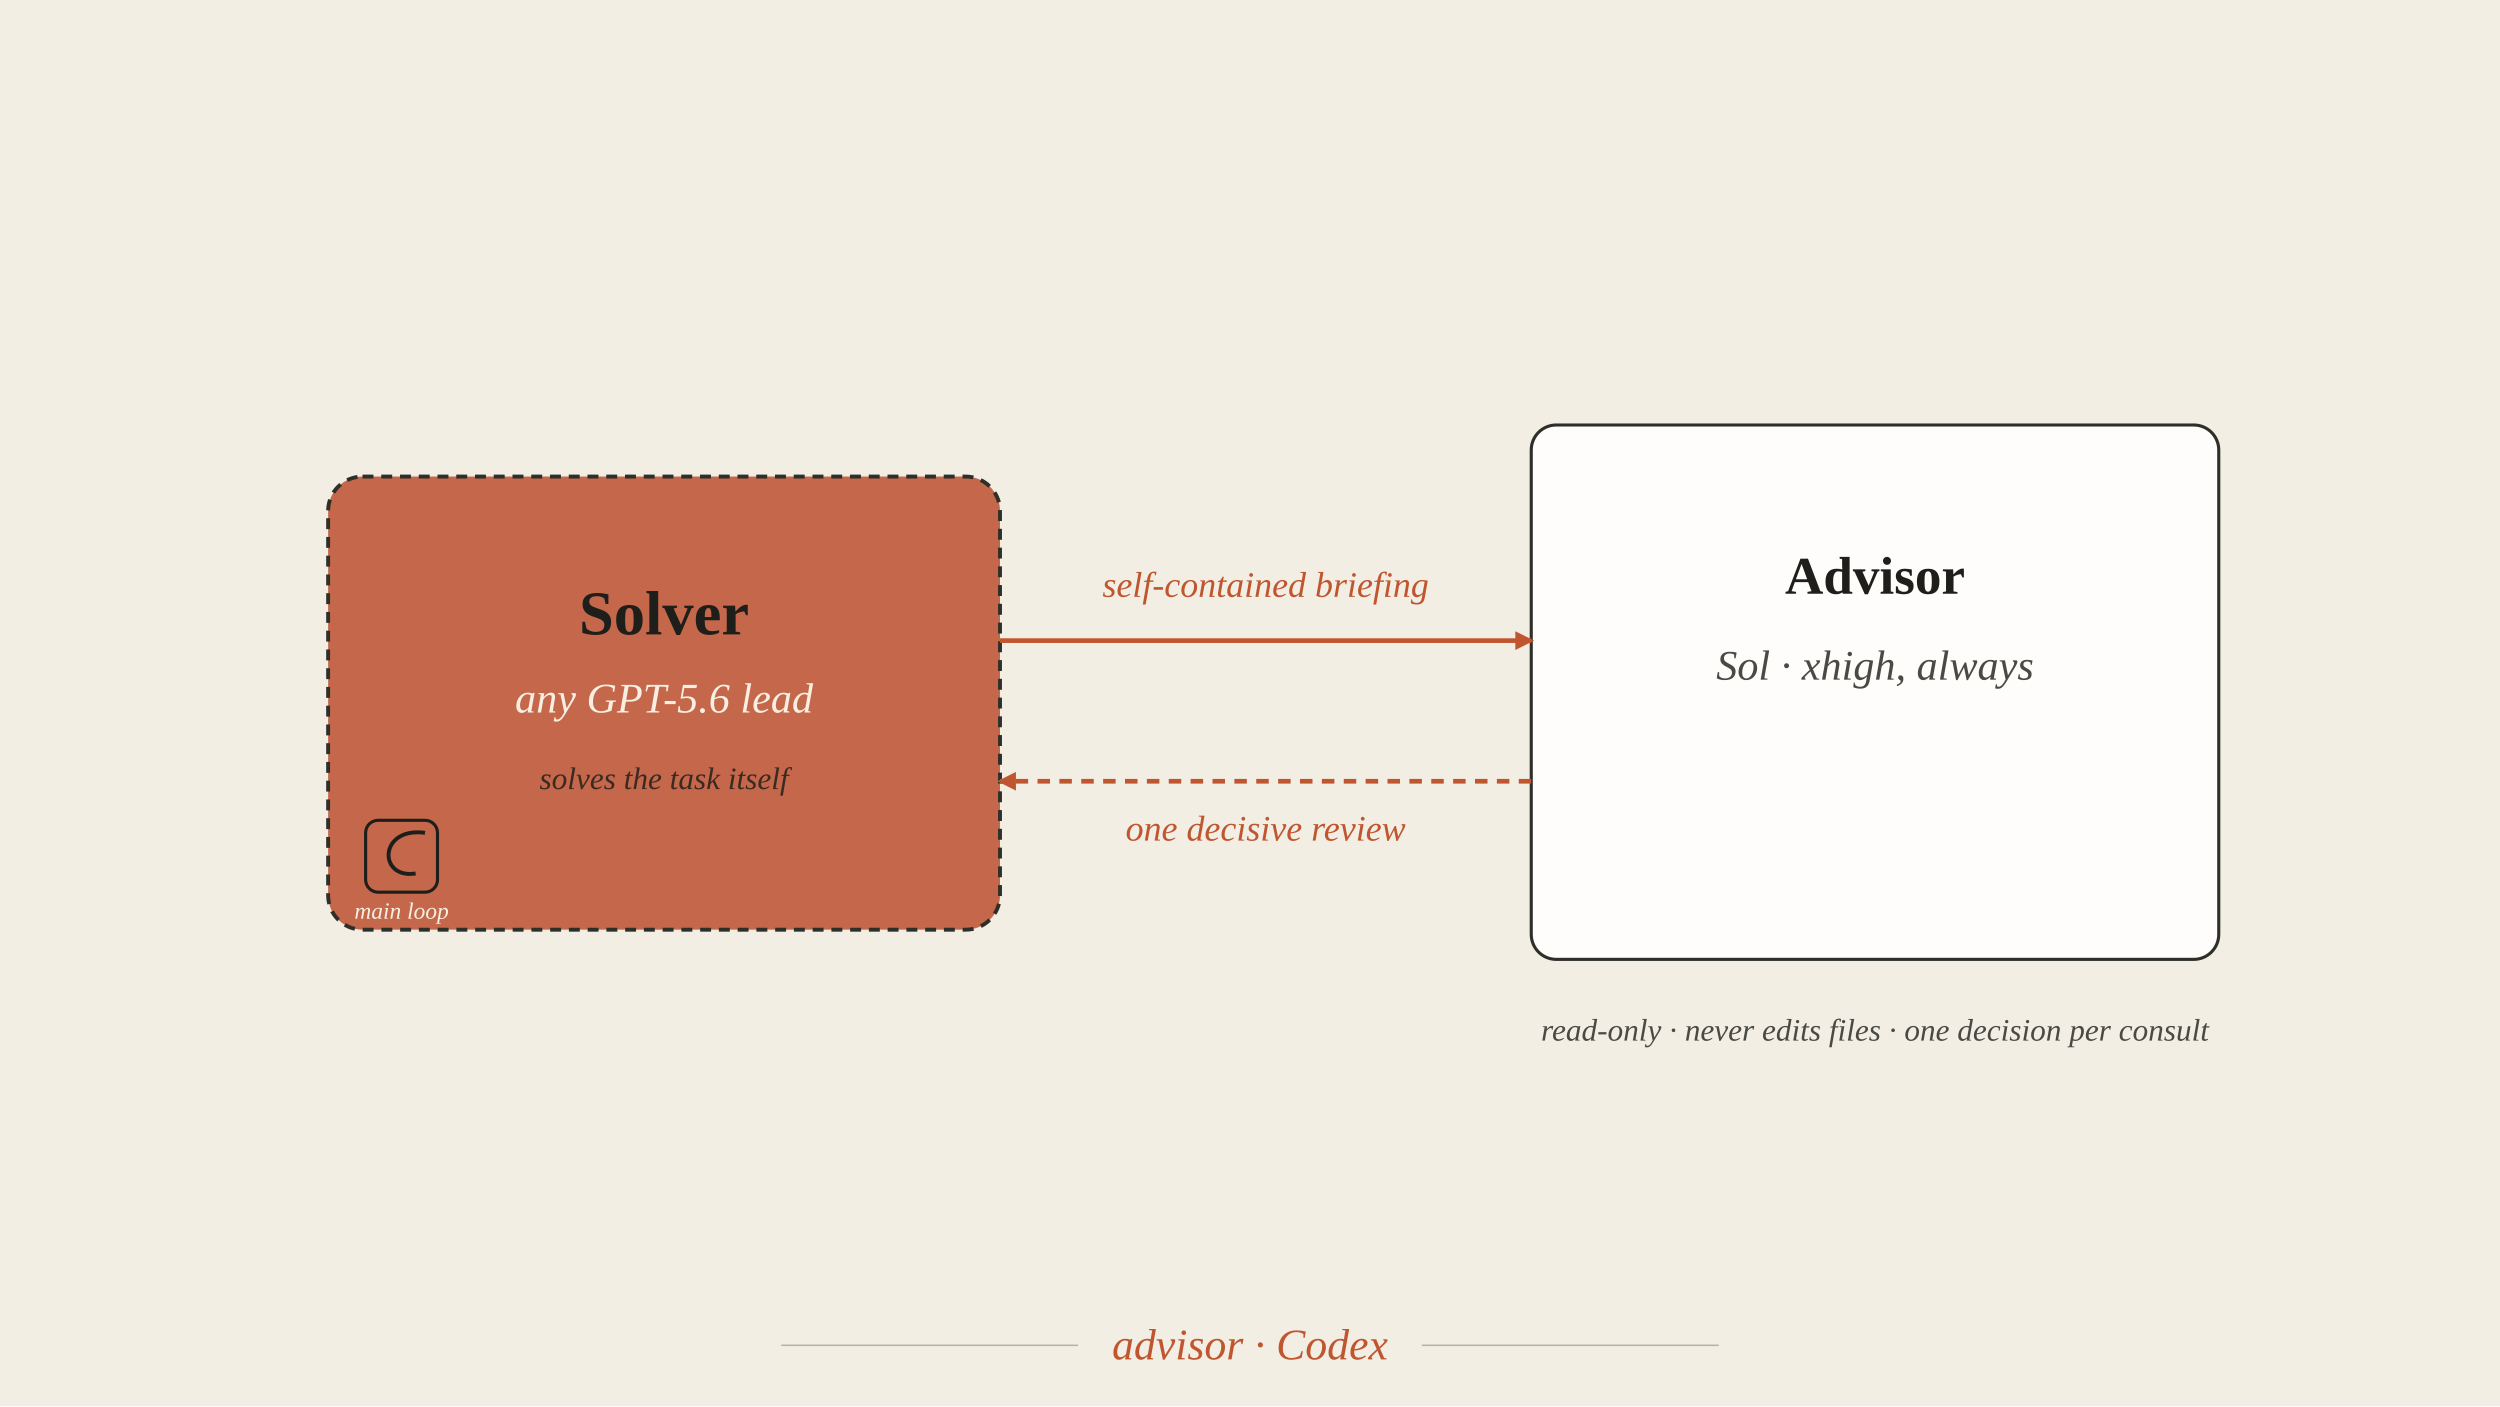
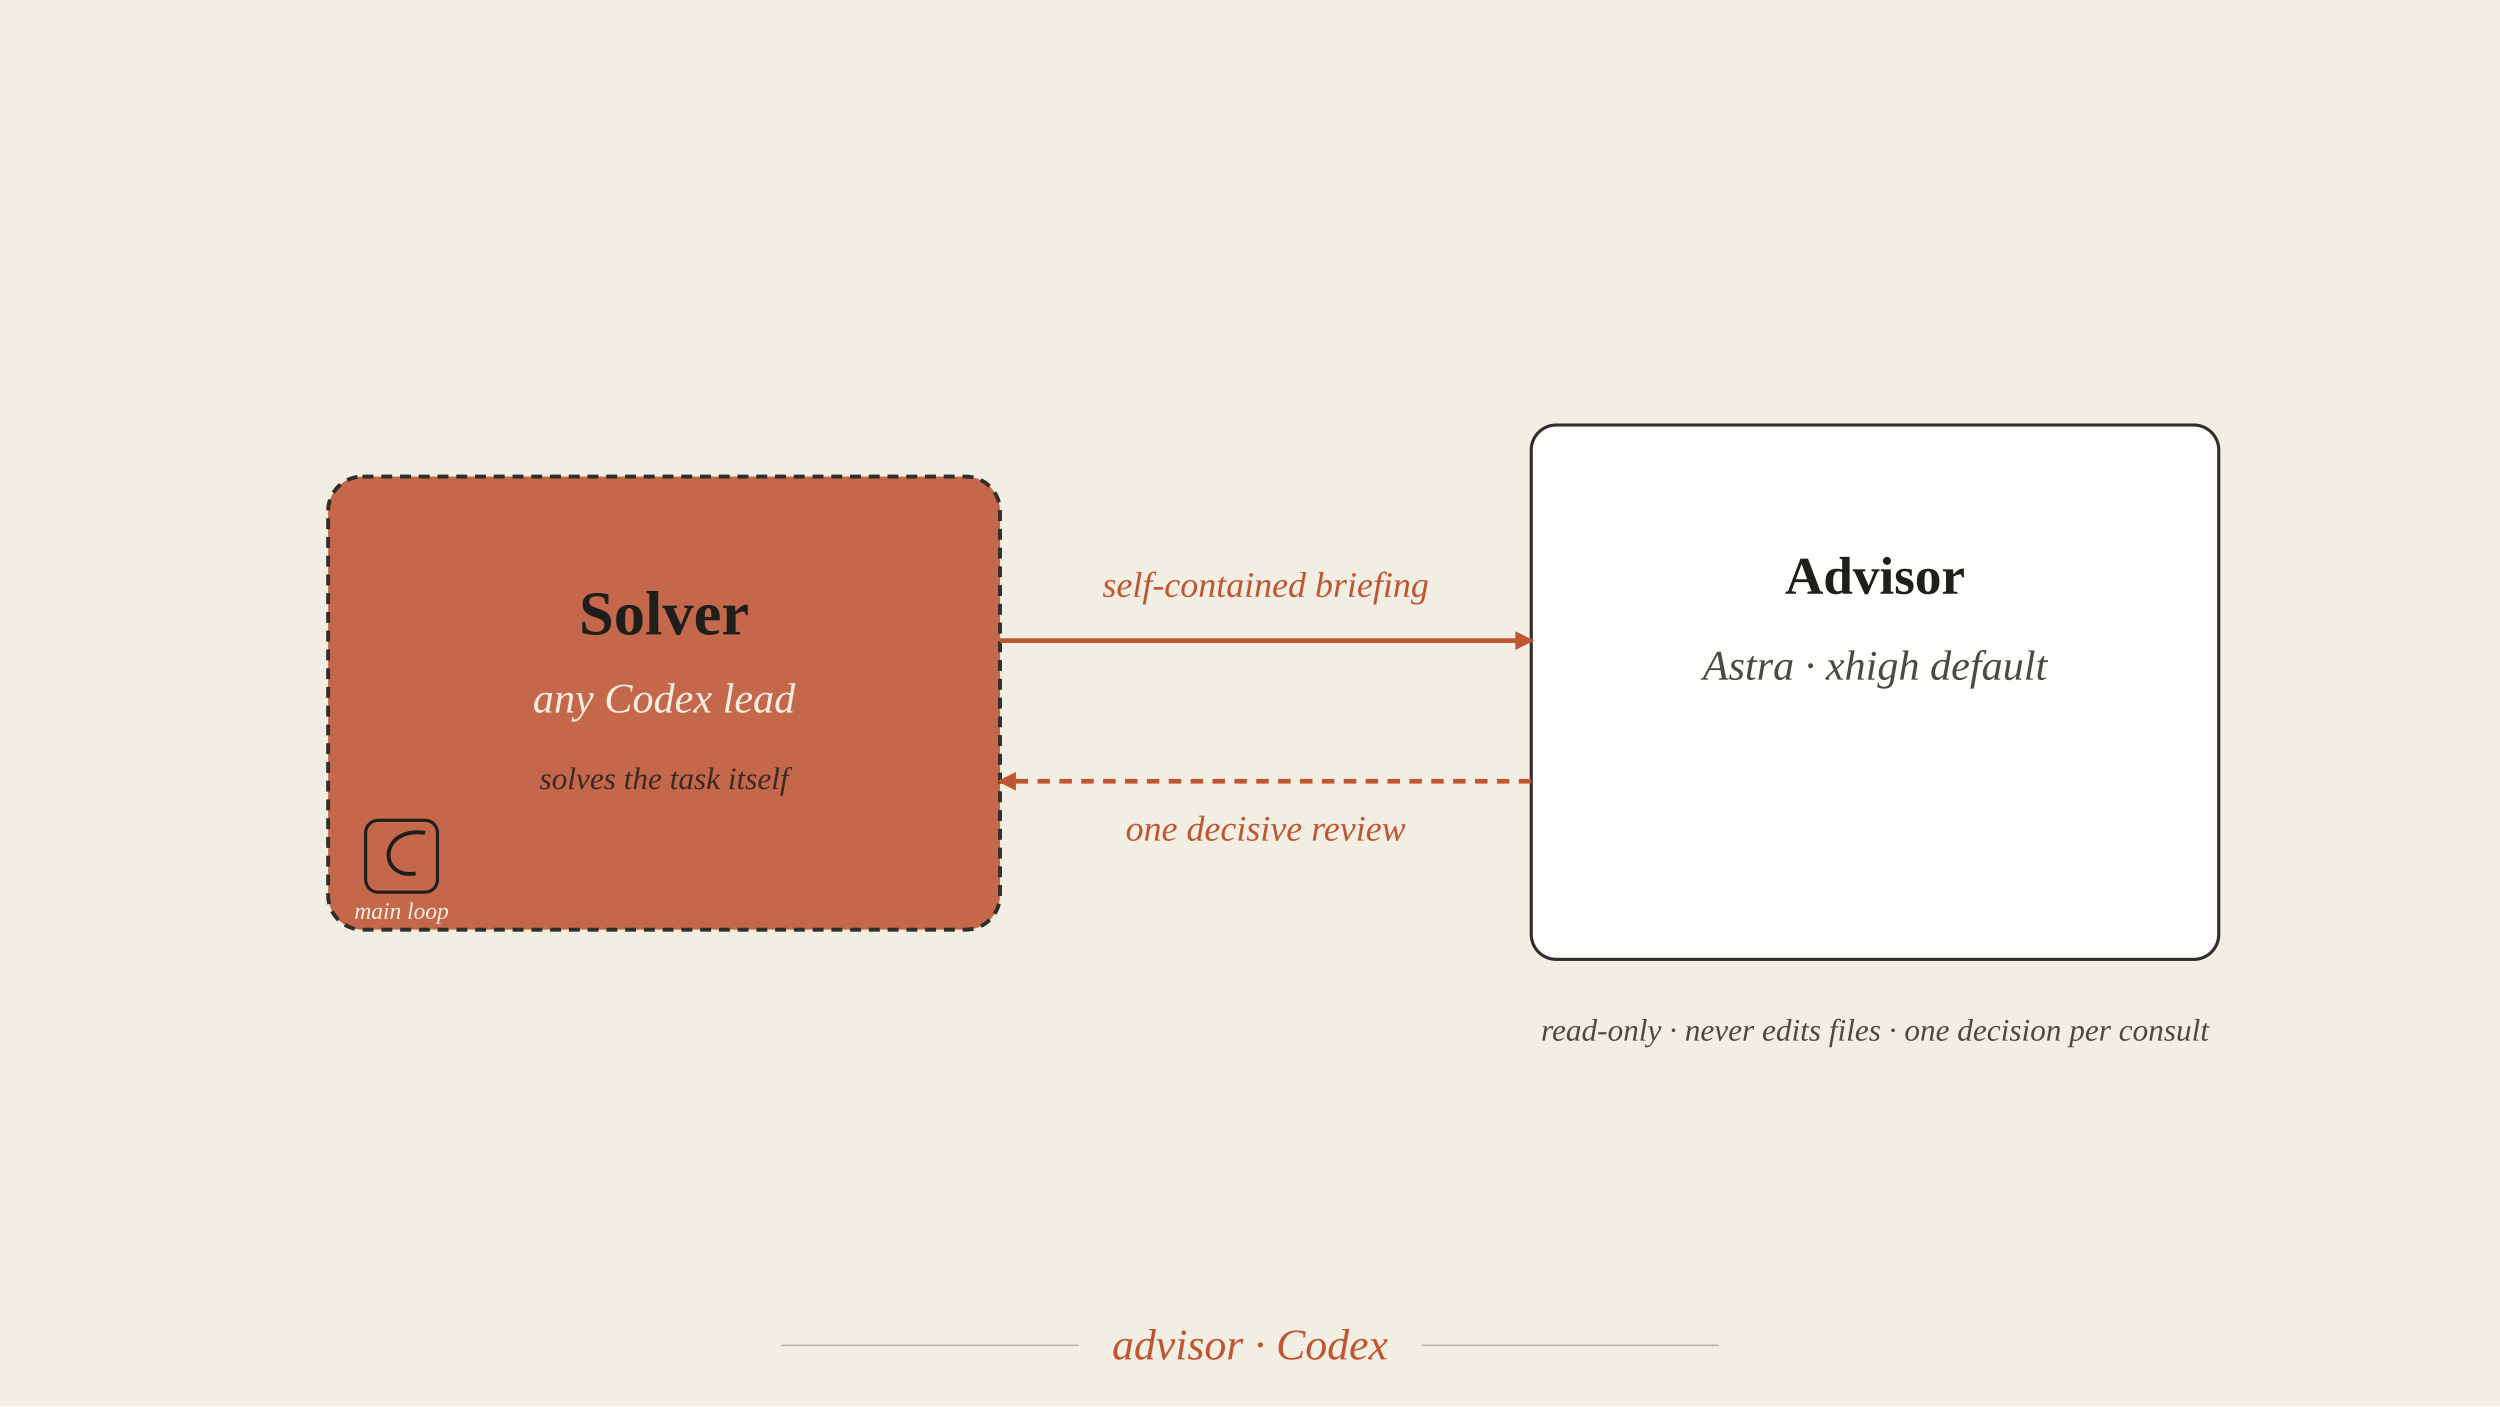
<svg xmlns="http://www.w3.org/2000/svg" viewBox="0 0 1600 900" width="1600" height="900" role="img">
  <defs>
    <marker id="arrow" viewBox="0 0 10 10" refX="8.5" refY="5" markerWidth="12" markerHeight="12" orient="auto" markerUnits="userSpaceOnUse">
      <path d="M0,0 L10,5 L0,10 z" fill="#C0562F" />
    </marker>
    <marker id="return" viewBox="0 0 10 10" refX="8.5" refY="5" markerWidth="12" markerHeight="12" orient="auto" markerUnits="userSpaceOnUse">
      <path d="M0,0 L10,5 L0,10 z" fill="#C0562F" />
    </marker>
  </defs>
  <rect x="0" y="0" width="1600" height="900" fill="#F2EEE4" />
  <rect x="210" y="305" width="430" height="290" rx="22" ry="22" fill="#C4674A" stroke="#2F2F2A" stroke-width="2.5" stroke-dasharray="7 5" />
  <text x="425" y="406" font-family="Georgia, 'Times New Roman', serif" font-size="40" fill="#1E1E1B" font-weight="bold" text-anchor="middle">Solver</text>
-   <text x="425" y="456" font-family="Georgia, 'Times New Roman', serif" font-size="27" fill="#F7EFE2" font-style="italic" text-anchor="middle">any GPT-5.6 lead</text>
+   <text x="425" y="456" font-family="Georgia, 'Times New Roman', serif" font-size="27" fill="#F7EFE2" font-style="italic" text-anchor="middle">any Codex lead</text>
  <text x="425" y="505" font-family="Georgia, 'Times New Roman', serif" font-size="20" fill="#3B2A22" font-style="italic" text-anchor="middle">solves the task itself</text>
  <rect x="234" y="525" width="46" height="46" rx="8" ry="8" fill="none" stroke="#1E1E1B" stroke-width="2" />
  <path d="M 272 533 C 242 529, 242 563, 266 559" fill="none" stroke="#1E1E1B" stroke-width="2.5" marker-end="url(#ah-k)" />
  <text x="257" y="588" font-family="Georgia, 'Times New Roman', serif" font-size="15" fill="#F7EFE2" font-style="italic" text-anchor="middle">main loop</text>
  <rect x="980" y="272" width="440" height="342" rx="16" ry="16" fill="#FEFDFB" stroke="#2F2F2A" stroke-width="2" />
  <text x="1200" y="380" font-family="Georgia, 'Times New Roman', serif" font-size="34" fill="#1E1E1B" font-weight="bold" text-anchor="middle">Advisor</text>
-   <text x="1200" y="435" font-family="Georgia, 'Times New Roman', serif" font-size="27" fill="#4A4A45" font-style="italic" text-anchor="middle">Sol · xhigh, always</text>
+   <text x="1200" y="435" font-family="Georgia, 'Times New Roman', serif" font-size="27" fill="#4A4A45" font-style="italic" text-anchor="middle">Astra · xhigh default</text>
  <line x1="640" y1="410" x2="980" y2="410" stroke="#C0562F" stroke-width="3" marker-end="url(#arrow)" />
  <text x="810" y="382" font-family="Georgia, 'Times New Roman', serif" font-size="23" fill="#C0562F" font-style="italic" text-anchor="middle">self-contained briefing</text>
  <line x1="980" y1="500" x2="640" y2="500" stroke="#C0562F" stroke-width="3" stroke-dasharray="8 6" marker-end="url(#return)" />
  <text x="810" y="538" font-family="Georgia, 'Times New Roman', serif" font-size="23" fill="#C0562F" font-style="italic" text-anchor="middle">one decisive review</text>
  <text x="1200" y="666" font-family="Georgia, 'Times New Roman', serif" font-size="20" fill="#4A4A45" font-style="italic" text-anchor="middle">read-only · never edits files · one decision per consult</text>
  <line x1="500" y1="861" x2="690" y2="861" stroke="#B9B2A0" stroke-width="1" />
  <line x1="910" y1="861" x2="1100" y2="861" stroke="#B9B2A0" stroke-width="1" />
  <text x="800" y="870" font-family="Georgia, 'Times New Roman', serif" font-size="28" fill="#C0562F" font-style="italic" text-anchor="middle">advisor · Codex</text>
</svg>
